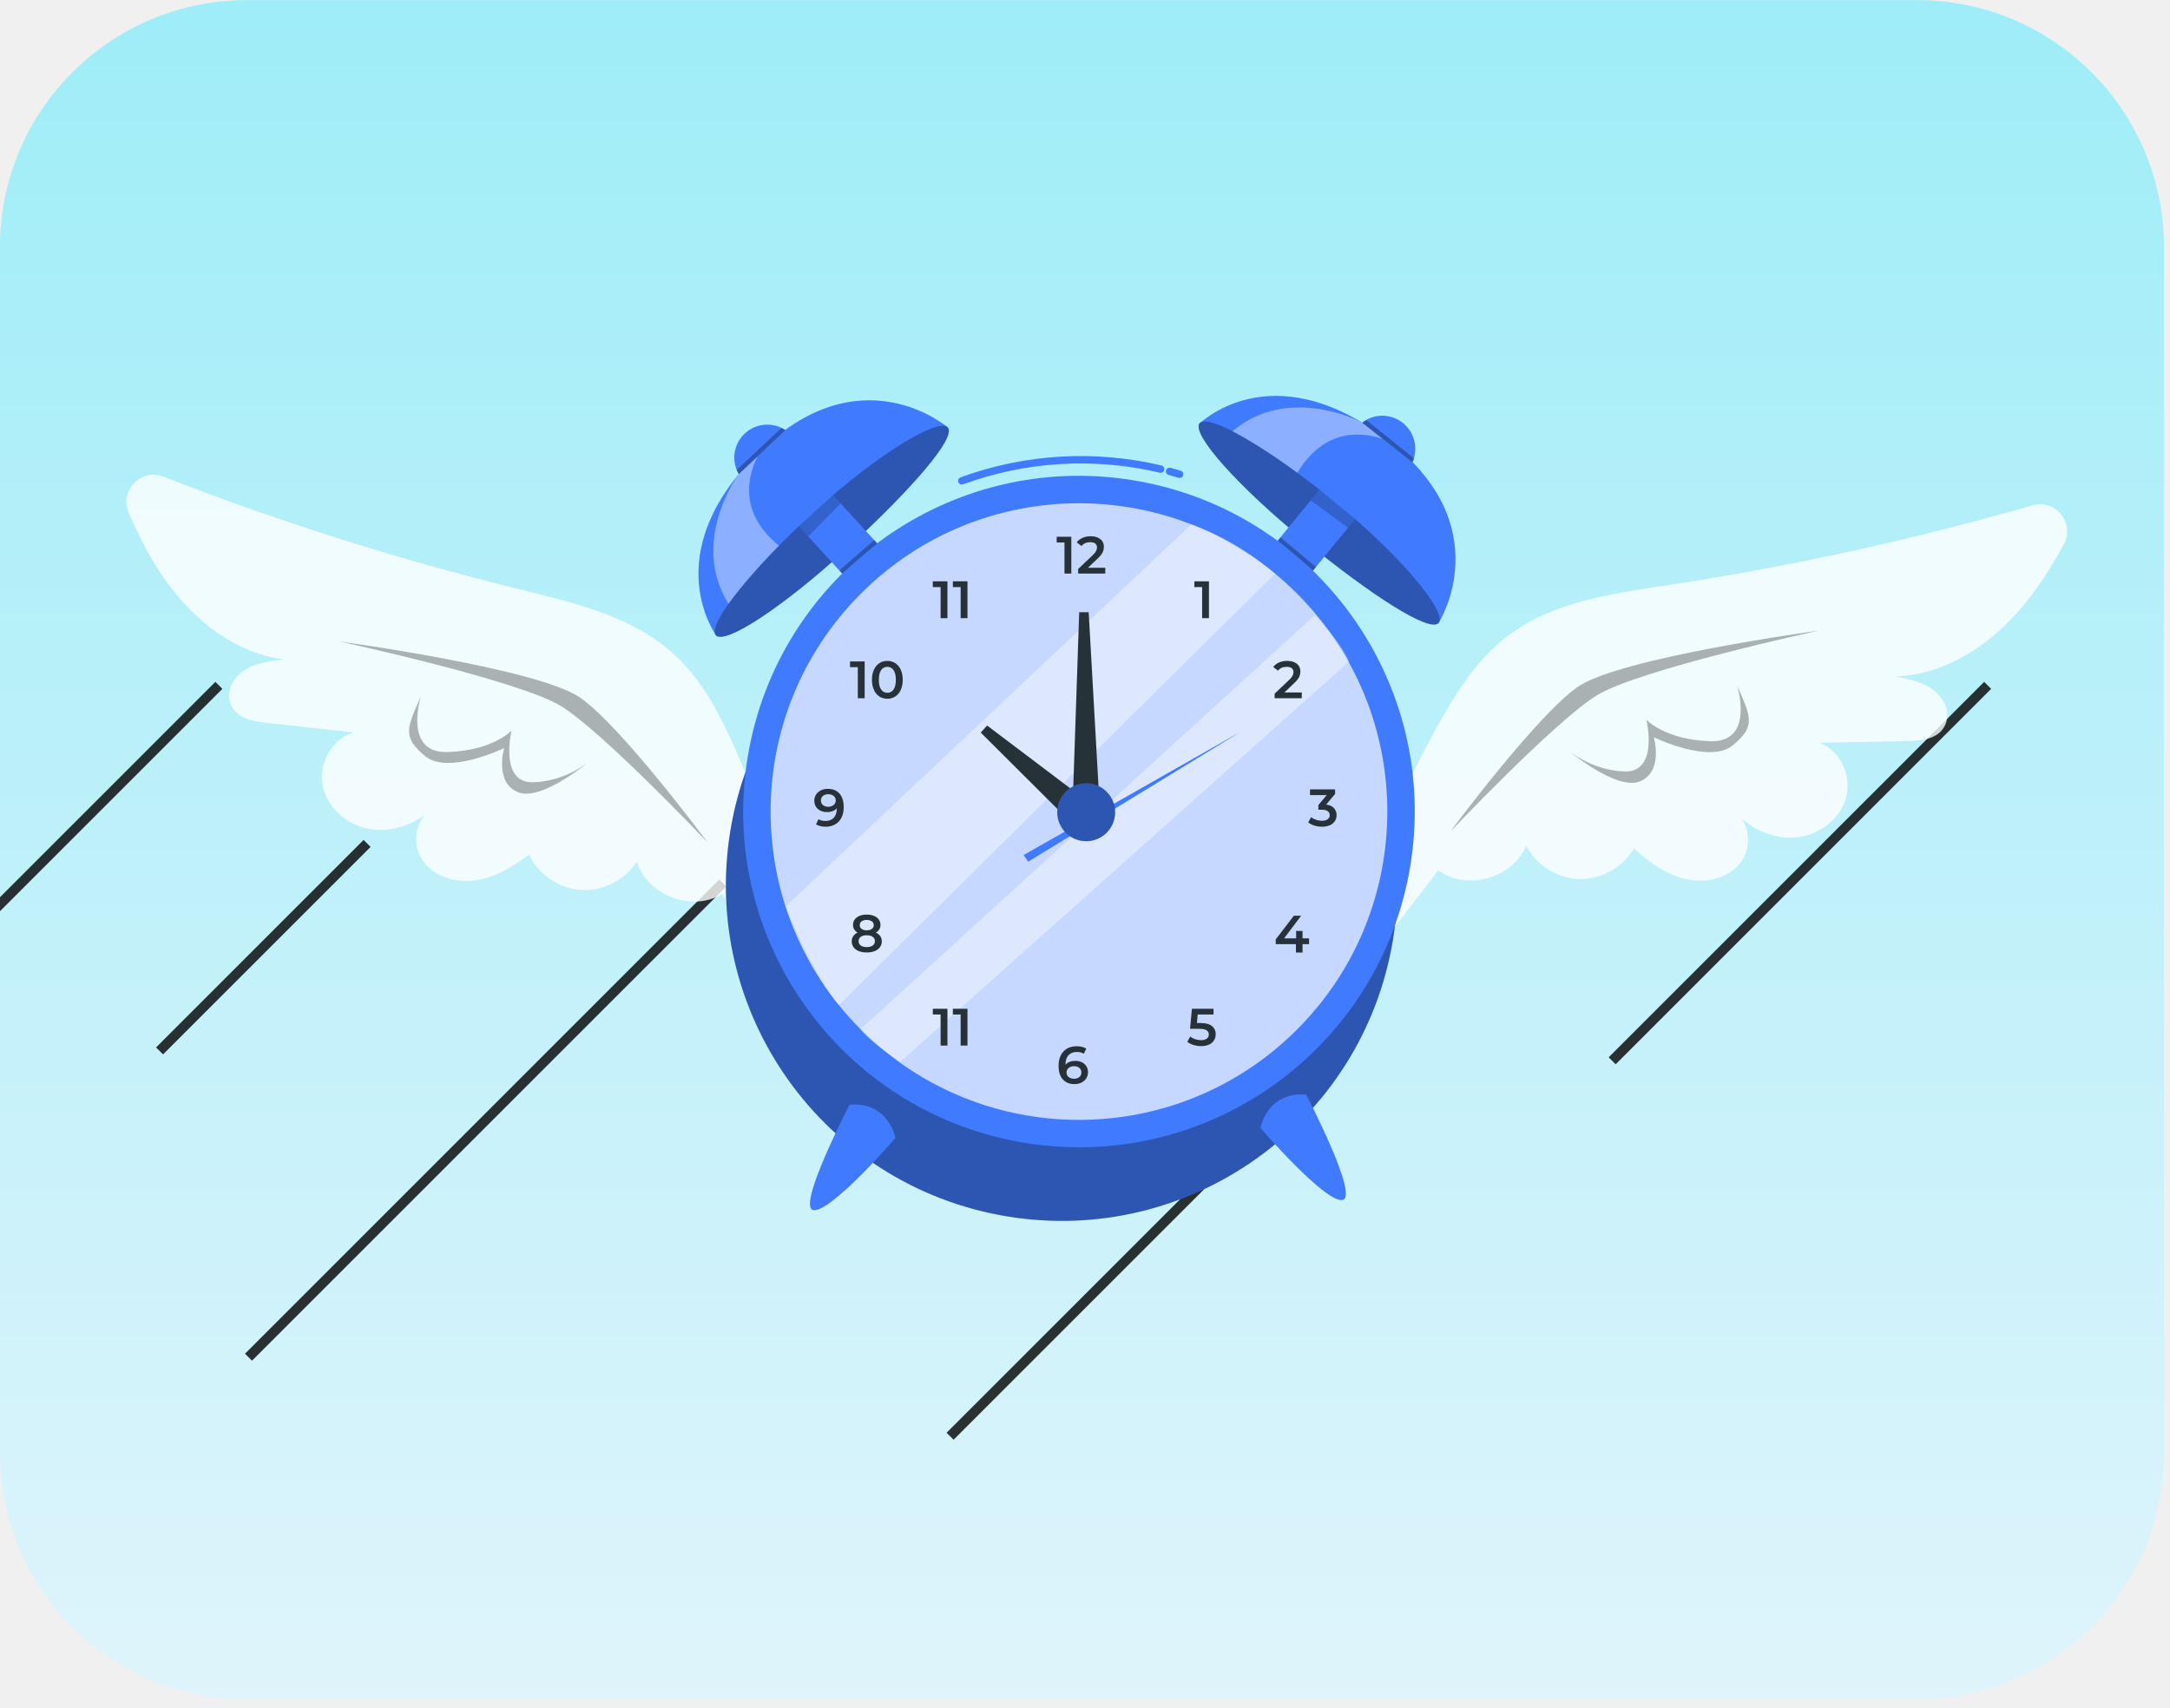
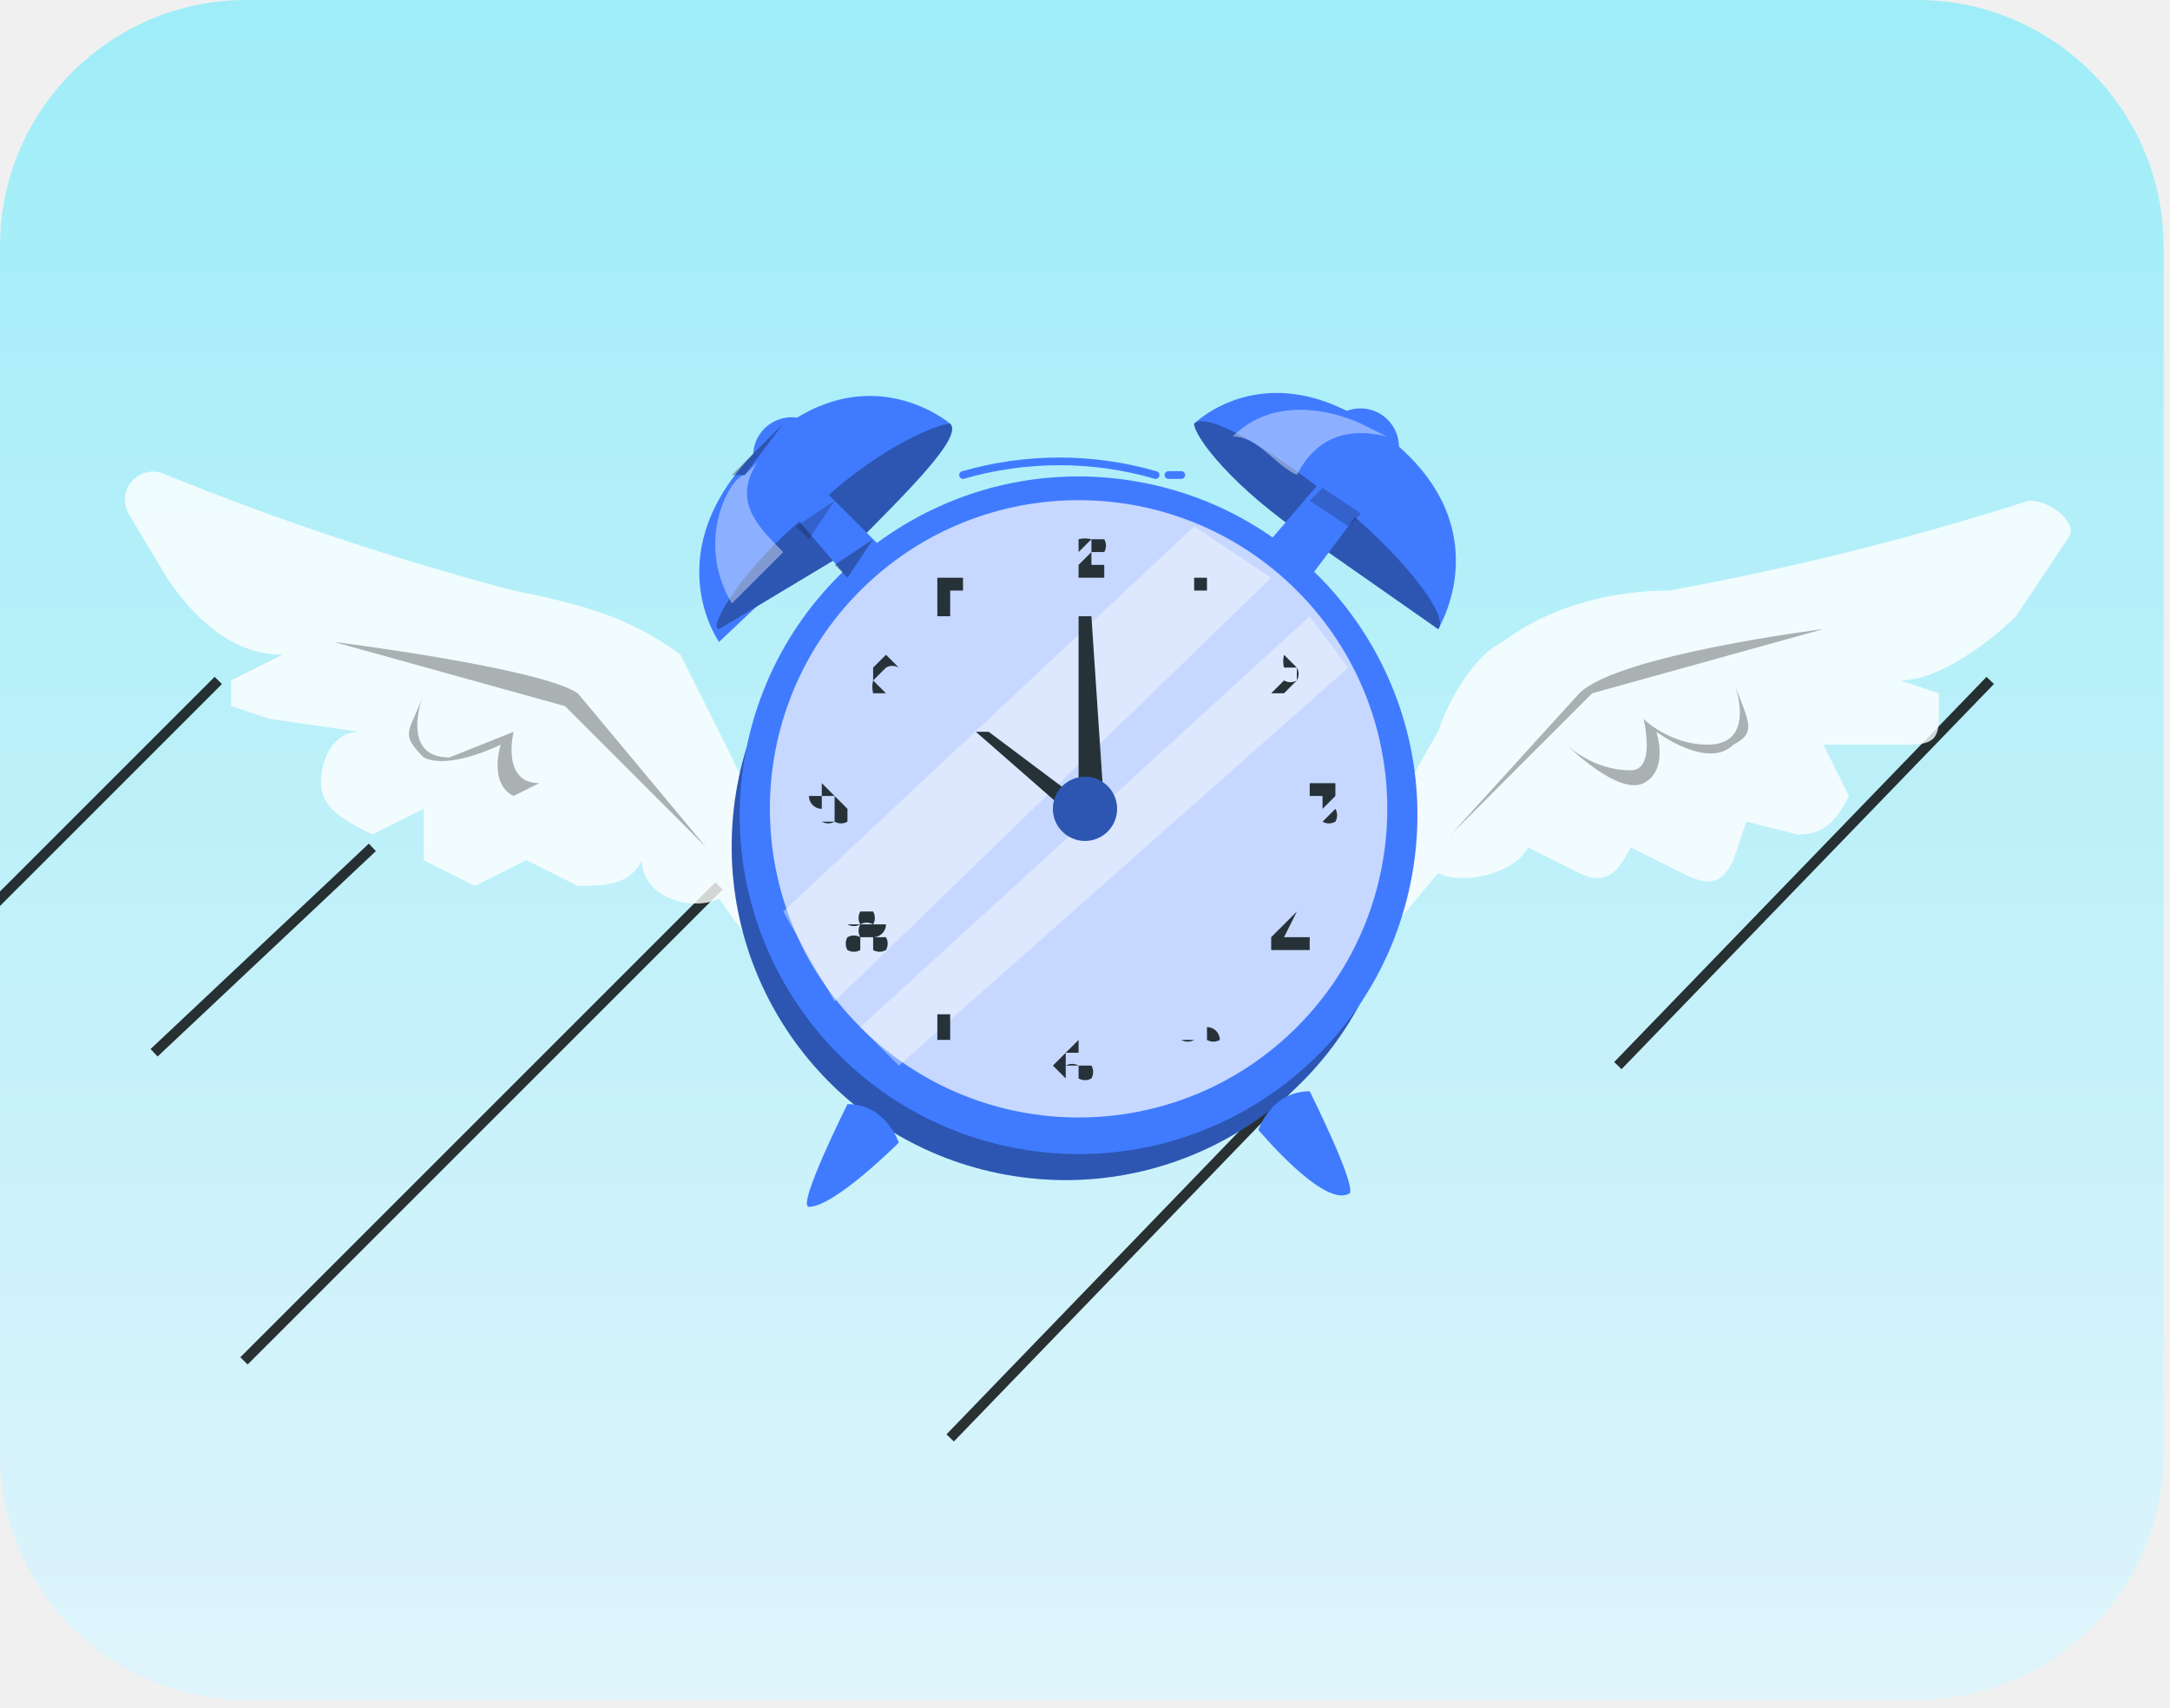
<svg xmlns="http://www.w3.org/2000/svg" width="169" height="133" fill="none">
  <g clip-path="url(#a)">
-     <rect x="-.004" y=".009" width="168.537" height="132.367" rx="19.239" fill="url(#b)" />
-     <path stroke="#000" stroke-opacity=".8" stroke-width=".77" d="M17.045 53.382-7.581 78.008M28.589 65.695 12.428 81.856M56.293 68.773l-36.939 36.94M102.468 83.395l-28.474 28.474M154.799 53.382l-29.244 29.244" />
-     <path d="M57.343 58.525c-1.2-2.73-2.585-5.463-4.771-7.491-3.267-3.03-7.843-4.08-12.168-5.146a224.32 224.32 0 0 1-27.677-8.76c-1.75-.681-3.445 1.092-2.7 2.816.829 1.917 1.782 3.77 3.006 5.459 2.194 3.025 5.409 5.508 9.118 5.97-1.356.137-2.789.302-3.754 1.393-.49.553-.697 1.327-.45 2.023.411 1.156 1.736 1.396 2.875 1.521l6.755.74c-1.698.446-2.777 2.386-2.45 4.111.326 1.725 1.875 3.087 3.602 3.403 1.523.278 3.12-.187 4.379-1.097-.876.927-.92 2.579-.133 3.64.915 1.232 2.618 1.686 4.134 1.446 1.517-.24 2.876-1.066 4.1-1.99.722 1.548 2.327 2.646 4.032 2.757 1.705.11 3.44-.771 4.355-2.214.776 2.621 4.304 3.969 6.63 2.533l4.518 7.136 1.227-4.96a89.118 89.118 0 0 0-4.628-13.29ZM111.917 56.616c1.443-2.61 3.07-5.206 5.431-7.027 3.529-2.72 8.181-3.35 12.586-4.02a224.4 224.4 0 0 0 28.358-6.21c1.804-.52 3.331 1.399 2.433 3.048-.999 1.835-2.117 3.594-3.489 5.163-2.46 2.814-5.887 4.995-9.622 5.118 1.337.26 2.749.554 3.611 1.728.437.596.574 1.385.264 2.056-.514 1.113-1.855 1.233-3.001 1.253l-6.794.124c1.65.599 2.549 2.629 2.067 4.317-.482 1.688-2.148 2.903-3.897 3.061-1.541.14-3.09-.469-4.261-1.49.788 1.003.682 2.652-.198 3.637-1.024 1.144-2.761 1.442-4.249 1.065-1.488-.377-2.767-1.323-3.903-2.355-.859 1.477-2.557 2.424-4.265 2.38-1.708-.045-3.354-1.08-4.135-2.6-1.012 2.54-4.647 3.562-6.833 1.92l-5.147 6.697-.772-5.05a89.179 89.179 0 0 1 5.816-12.815Z" fill="#fff" opacity=".8" />
-     <path d="M108.476 73.242c2.375-14.245-7.248-27.717-21.493-30.09-14.245-2.375-27.717 7.248-30.09 21.493-2.375 14.244 7.248 27.716 21.493 30.09 14.244 2.374 27.716-7.248 30.09-21.493Z" fill="#407BFF" />
-     <path opacity=".3" d="M108.476 73.242c2.374-14.245-7.248-27.717-21.493-30.09-14.245-2.375-27.717 7.248-30.09 21.492-2.375 14.245 7.248 27.717 21.493 30.091 14.244 2.374 27.716-7.248 30.09-21.493Z" fill="#000" />
-     <path d="M109.823 67.51c2.374-14.244-7.249-27.716-21.494-30.09-14.244-2.374-27.716 7.249-30.09 21.493-2.374 14.245 7.248 27.717 21.493 30.091 14.245 2.374 27.717-7.249 30.091-21.493Z" fill="#407BFF" />
-     <path d="M101.01 80.194c9.378-9.378 9.378-24.583 0-33.96-9.378-9.379-24.583-9.379-33.96 0-9.379 9.377-9.379 24.582 0 33.96 9.377 9.378 24.582 9.378 33.96 0Z" fill="#407BFF" />
-     <path opacity=".7" d="M101.01 80.194c9.378-9.378 9.378-24.583 0-33.96-9.378-9.379-24.583-9.379-33.96 0-9.379 9.377-9.379 24.582 0 33.96 9.377 9.378 24.582 9.378 33.96 0Z" fill="#fff" />
-     <path opacity=".4" d="M92.785 40.845 61.178 70.608s2.177 5.505 4.157 7.676L99.303 44.68s-2.901-2.593-6.518-3.835ZM102.401 47.918 67.023 80.166s.553.884 3.106 2.532l34.925-31.158s-.407-1.258-2.653-3.622Z" fill="#fff" />
-     <path d="M83.434 41.809v2.867h-.532v-2.42h-.606v-.447h1.138ZM86.08 44.225v.45h-2.113v-.356l1.139-1.08c.128-.124.215-.231.26-.322a.608.608 0 0 0 .067-.273.369.369 0 0 0-.135-.307c-.09-.071-.222-.106-.398-.106-.292 0-.515.1-.671.298l-.373-.286c.112-.15.263-.267.453-.35a1.57 1.57 0 0 1 .637-.125c.31 0 .56.073.745.22a.727.727 0 0 1 .278.603c0 .155-.032.301-.098.438-.065.137-.191.292-.376.467l-.766.729h1.351ZM84.254 82.739c.15.072.267.175.352.31a.845.845 0 0 1 .127.462.866.866 0 0 1-.14.49.918.918 0 0 1-.377.325 1.206 1.206 0 0 1-.532.115c-.393 0-.698-.123-.915-.369-.218-.246-.326-.598-.326-1.057 0-.322.059-.597.176-.825a1.22 1.22 0 0 1 .493-.52c.212-.119.457-.178.736-.178.147 0 .285.015.415.046.13.032.243.078.338.138l-.197.401a.979.979 0 0 0-.545-.139c-.275 0-.491.085-.647.254-.155.17-.233.414-.233.733v.005a.796.796 0 0 1 .324-.224c.13-.05.278-.076.442-.076.19 0 .359.036.509.109Zm-.193 1.15a.443.443 0 0 0 .156-.354.442.442 0 0 0-.156-.356.628.628 0 0 0-.418-.131.622.622 0 0 0-.42.139.444.444 0 0 0-.161.352c0 .14.052.255.157.346.106.092.251.138.437.138a.604.604 0 0 0 .405-.134ZM94.154 45.28v2.867h-.532v-2.42h-.606v-.447h1.138ZM94.387 79.92a.78.78 0 0 1 .291.64.887.887 0 0 1-.126.467.882.882 0 0 1-.381.332c-.17.082-.379.123-.627.123-.204 0-.403-.03-.594-.088a1.458 1.458 0 0 1-.483-.244l.225-.414c.107.087.235.156.383.207.15.05.303.076.461.076.189 0 .337-.04.444-.117a.374.374 0 0 0 .162-.322.372.372 0 0 0-.174-.334c-.116-.075-.315-.112-.596-.112h-.692l.147-1.56h1.683v.446h-1.233l-.06.663h.273c.405 0 .703.08.897.236ZM73.787 45.28v2.867h-.533v-2.42h-.606v-.447h1.139ZM75.347 45.28v2.867h-.532v-2.42h-.606v-.447h1.138ZM73.787 78.574v2.867h-.533v-2.42h-.606v-.447h1.139ZM75.347 78.574v2.867h-.532v-2.42h-.606v-.447h1.138ZM101.383 53.934v.451H99.27v-.356l1.138-1.081a1.26 1.26 0 0 0 .26-.322.612.612 0 0 0 .068-.272.368.368 0 0 0-.135-.307c-.091-.072-.223-.107-.398-.107-.292 0-.516.1-.671.299l-.373-.287c.112-.15.262-.267.452-.35a1.57 1.57 0 0 1 .637-.125c.311 0 .56.074.746.221a.729.729 0 0 1 .278.602c0 .156-.033.302-.098.439-.066.136-.191.292-.377.466l-.766.73h1.352ZM101.95 73.54h-.508v.651h-.516v-.65h-1.572v-.37l1.413-1.846h.569l-1.331 1.765h.938v-.578h.499v.578h.508v.45ZM67.34 51.518v2.867h-.533v-2.42h-.606v-.447h1.138ZM68.49 54.252a1.173 1.173 0 0 1-.426-.508 1.86 1.86 0 0 1-.155-.792c0-.306.052-.57.155-.793.104-.222.246-.392.426-.508.18-.116.386-.174.615-.174.229 0 .434.058.616.174.181.116.324.286.428.508.104.223.156.487.156.793 0 .305-.052.57-.156.792a1.167 1.167 0 0 1-.428.508 1.12 1.12 0 0 1-.616.174c-.23 0-.435-.058-.615-.174Zm1.1-.543c.118-.169.178-.422.178-.757 0-.337-.06-.589-.178-.758a.562.562 0 0 0-.485-.254.558.558 0 0 0-.482.254c-.119.169-.178.421-.178.758 0 .335.06.588.178.757.119.17.28.254.482.254a.563.563 0 0 0 .485-.254ZM68.553 72.915c.081.116.121.252.121.408a.75.75 0 0 1-.145.458.912.912 0 0 1-.411.301c-.178.07-.384.105-.619.105s-.44-.035-.616-.105a.898.898 0 0 1-.408-.3.758.758 0 0 1-.143-.46c0-.155.04-.29.119-.407a.812.812 0 0 1 .34-.276.681.681 0 0 1-.265-.248.674.674 0 0 1-.092-.354c0-.161.044-.302.133-.422a.85.85 0 0 1 .375-.278 1.47 1.47 0 0 1 .557-.099c.213 0 .4.033.56.099a.866.866 0 0 1 .377.278c.09.12.136.26.136.422a.655.655 0 0 1-.365.602c.15.068.266.16.347.276Zm-.587.731a.395.395 0 0 0 .172-.34.391.391 0 0 0-.172-.336c-.115-.082-.27-.123-.467-.123-.196 0-.35.041-.463.123a.393.393 0 0 0-.168.336c0 .145.056.258.168.34.112.082.267.123.463.123.197 0 .352-.041.467-.123Zm-.862-1.884a.35.35 0 0 0-.145.3c0 .122.048.22.145.292a.646.646 0 0 0 .395.108c.17 0 .303-.036.401-.108a.344.344 0 0 0 .148-.293.346.346 0 0 0-.15-.299.676.676 0 0 0-.4-.106.656.656 0 0 0-.394.106ZM103.886 62.939a.775.775 0 0 1 .209.553.852.852 0 0 1-.127.454.873.873 0 0 1-.383.326 1.46 1.46 0 0 1-.625.121c-.204 0-.402-.03-.591-.088a1.504 1.504 0 0 1-.486-.244l.23-.414c.103.087.23.157.378.207.149.05.303.076.461.076.189 0 .337-.04.444-.117a.37.37 0 0 0 .162-.318.367.367 0 0 0-.153-.313c-.102-.075-.259-.113-.469-.113h-.262v-.364l.651-.774h-1.302v-.446h1.954v.356l-.697.827c.265.033.467.123.606.27ZM65.382 61.813c.217.245.326.598.326 1.056 0 .322-.06.598-.177.825a1.219 1.219 0 0 1-.493.52 1.477 1.477 0 0 1-.735.18c-.148 0-.287-.017-.416-.048a1.12 1.12 0 0 1-.338-.137l.196-.402c.142.093.324.14.545.14.276 0 .491-.086.647-.255.156-.169.234-.413.234-.733v-.004a.795.795 0 0 1-.324.223 1.22 1.22 0 0 1-.442.076c-.189 0-.358-.036-.508-.109a.834.834 0 0 1-.352-.309.846.846 0 0 1-.127-.463c0-.185.046-.349.14-.489a.923.923 0 0 1 .376-.325c.159-.077.336-.115.532-.115.394 0 .699.123.916.369Zm-.455.884a.444.444 0 0 0 .162-.352.438.438 0 0 0-.158-.345c-.105-.092-.25-.138-.436-.138a.602.602 0 0 0-.405.133.444.444 0 0 0-.156.355c0 .15.052.269.156.356a.628.628 0 0 0 .418.131.622.622 0 0 0 .42-.14ZM83.52 63.267l.529-15.58h.738l.878 15.58H83.52Z" fill="#263238" />
-     <path d="m83.657 64.313-7.276-7.252.494-.55 8.216 6.206-1.434 1.596Z" fill="#263238" />
-     <path d="m79.715 66.601 16.994-9.658-16.635 10.175-.359-.517Z" fill="#407BFF" />
-     <path d="M86.847 63.267a2.254 2.254 0 1 1-4.509 0 2.254 2.254 0 0 1 4.509 0Z" fill="#407BFF" />
-     <path opacity=".3" d="M86.847 63.267a2.254 2.254 0 1 1-4.509 0 2.254 2.254 0 0 1 4.509 0Z" fill="#000" />
-     <path d="M66.168 86.047s-4.22 8.095-2.795 8.212c1.423.118 6.363-5.624 6.363-5.624s-.53-2.84-3.568-2.588ZM101.727 85.262s4.22 8.094 2.796 8.212c-1.424.118-6.363-5.625-6.363-5.625s.529-2.84 3.567-2.587ZM55.847 49.597C56 49.411 73.81 33.29 73.81 33.29s-6.82-5.904-14.812 2.037c-7.99 7.94-3.151 14.27-3.151 14.27Z" fill="#407BFF" />
-     <path d="M73.81 33.29c.717.782-2.915 4.922-7.84 9.435-4.925 4.512-9.498 7.536-10.215 6.755-.717-.783 2.694-5.075 7.619-9.588 4.925-4.513 9.72-7.384 10.436-6.602Z" fill="#407BFF" />
-     <path opacity=".3" d="M73.81 33.29c.717.782-2.915 4.922-7.84 9.435-4.925 4.512-9.498 7.536-10.215 6.755-.717-.783 2.694-5.075 7.619-9.588 4.925-4.513 9.72-7.384 10.436-6.602Z" fill="#000" />
-     <path d="m62.325 35.784-2.654 2.432 6.213 6.78 2.654-2.432-6.213-6.78Z" fill="#407BFF" />
-     <path d="M59.755 38.212a2.568 2.568 0 1 0 0-5.137 2.568 2.568 0 0 0 0 5.137Z" fill="#407BFF" />
-     <path opacity=".4" d="m58.988 35.564-1.453 1.367c-.205.254-3.78 5.324-.8 10.1 1.127-1.535 2.464-3.04 3.93-4.53-1.545-1.245-3.315-3.548-1.677-6.937Z" fill="#fff" />
-     <path opacity=".2" d="m62.205 40.985 2.668-2.418.596.651-2.528 2.57-.736-.803Z" fill="#000" />
-     <path opacity=".3" d="m57.535 36.931 3.629-3.435-.292-.163-3.501 3.266.164.333Z" fill="#000" />
-     <path d="M93.325 33.079c.206.125 18.719 15.434 18.719 15.434s4.862-7.598-4.144-14.365c-9.007-6.768-14.575-1.07-14.575-1.07Z" fill="#407BFF" />
-     <path d="M112.044 48.513c-.672.822-5.29-2.178-10.464-6.404-5.173-4.225-8.823-8.316-8.152-9.138.671-.822 5.41 1.937 10.583 6.163 5.174 4.225 8.704 8.557 8.033 9.38Z" fill="#407BFF" />
-     <path opacity=".3" d="M112.044 48.513c-.672.822-5.29-2.178-10.464-6.404-5.173-4.225-8.823-8.316-8.152-9.138.671-.822 5.41 1.937 10.583 6.163 5.174 4.225 8.704 8.557 8.033 9.38Z" fill="#000" />
-     <path d="m107.927 37.497-2.788-2.277-5.817 7.123 2.788 2.277 5.817-7.123Z" fill="#407BFF" />
-     <path d="M108.064 37.483a2.568 2.568 0 1 1-.738-5.082 2.568 2.568 0 0 1 .738 5.082Z" fill="#407BFF" />
-     <path opacity=".4" d="m107.663 34.171-1.561-1.241c-.28-.167-5.812-2.976-10.11.658 1.68.896 3.363 2.002 5.047 3.24 1.011-1.709 3.036-3.79 6.624-2.657Z" fill="#fff" />
-     <path opacity=".2" d="m102.761 38.134 2.776 2.292-.558.684-2.906-2.133.688-.843Z" fill="#000" />
-     <path opacity=".3" d="m106.101 32.93 3.922 3.097.119-.312-3.735-2.996-.306.21ZM65.59 44.676s1.975-1.753 2.739-2.34l-.25-.271-2.71 2.368.221.243ZM99.527 42.117s2.04 1.675 2.739 2.338l.23-.288-2.765-2.307-.204.257ZM26.439 49.965s15.501 2.1 18.76 4.387c3.26 2.288 9.898 11.254 9.898 11.254S46.953 57.006 43.693 55c-3.259-2.007-17.254-5.035-17.254-5.035Z" fill="#000" />
-     <path opacity=".3" d="M32.778 54.24s-1.424 4.46 2.106 4.337c3.531-.124 4.956-1.673 4.956-1.673s-.991 4.088 1.672 4.026c2.664-.062 4.522-1.734 4.522-1.734s-3.84 3.276-5.698 2.506c-1.858-.771-1.072-3.435-1.072-3.435s-4.35 2.114-6.147.633c-1.797-1.481-1.446-2.16-.339-4.66ZM141.622 49.123s-15.501 2.1-18.761 4.387c-3.259 2.288-9.898 11.253-9.898 11.253s8.145-8.599 11.404-10.605c3.259-2.007 17.255-5.035 17.255-5.035Z" fill="#000" />
-     <path opacity=".3" d="M135.283 53.398s1.424 4.46-2.106 4.336c-3.531-.123-4.956-1.672-4.956-1.672s.991 4.088-1.672 4.026c-2.664-.062-4.522-1.734-4.522-1.734s3.84 3.276 5.698 2.505c1.859-.77 1.072-3.434 1.072-3.434s4.351 2.114 6.147.633c1.797-1.482 1.446-2.16.339-4.66Z" fill="#000" />
-     <path d="M74.904 37.453a26.963 26.963 0 0 1 15.49-.915M91.086 36.718l.78.22" stroke="#407BFF" stroke-width=".577" stroke-miterlimit="10" stroke-linecap="round" stroke-linejoin="round" />
+     <rect width="168.5" height="132.4" rx="19.2" fill="url(#b)" />
+     <path stroke="#000" stroke-opacity=".8" stroke-width=".8" d="M17 53-8 78m37-12L12 82m44-13-37 37m83-23-28 29m81-59-29 30" />
+     <path d="m57 59-4-8c-4-3-8-4-13-5a224 224 0 0 1-27-9c-2-1-4 1-3 3l3 5c2 3 5 6 9 6l-4 2v2l3 1 7 1c-2 0-3 2-3 4s2 3 4 4l4-2v4l4 2 4-2 4 2c2 0 4 0 5-2 0 3 4 4 6 3l5 7 1-5a89 89 0 0 0-5-13Zm55-2c1-3 3-6 5-7 4-3 9-4 13-4a224 224 0 0 0 28-7c2 0 4 2 3 3l-4 6c-2 2-6 5-9 5l3 1v2c0 2-1 2-3 2h-6l2 4c-1 2-2 3-4 3l-4-1-1 3c-1 2-2 2-4 1l-4-2c-1 2-2 3-4 2l-4-2c-1 2-5 3-7 2l-5 6-1-5a89 89 0 0 1 6-12Z" fill="#fff" opacity=".8" />
+     <path d="M108 73a26 26 0 1 0-51-8 26 26 0 0 0 51 8Z" fill="#407BFF" />
+     <path opacity=".3" d="M108 73a26 26 0 1 0-51-8 26 26 0 0 0 51 8Z" fill="#000" />
+     <path d="M110 68a26 26 0 1 0-52-9 26 26 0 0 0 52 9Z" fill="#407BFF" />
+     <path d="M101 80a24 24 0 1 0-34-34 24 24 0 0 0 34 34Z" fill="#407BFF" />
+     <path opacity=".7" d="M101 80a24 24 0 1 0-34-34 24 24 0 0 0 34 34Z" fill="#fff" />
+     <path opacity=".4" d="M93 41 61 71l4 7 34-33-6-4Zm9 7L67 80l3 3 35-31-3-4Z" fill="#fff" />
+     <path d="M83 42v3-3h-1 1Zm3 2v1h-2v-1l1-1v-1l-1 1v-1a2 2 0 0 1 1 0h1a1 1 0 0 1 0 1h-1v1h1Zm-2 39h1a1 1 0 0 1 0 1 1 1 0 0 1-1 0h-1l-1-1 1-1 1-1v1h1-2v1h1Zm0 1v-1a1 1 0 0 0-1 0v1h1Zm10-39v3-2h-1v-1h1Zm0 35a1 1 0 0 1 1 1 1 1 0 0 1-1 0h-1a1 1 0 0 1-1 0h2v-1h-1v-1h2-2v1h1ZM74 45v3h-1v-3h1Zm1 0v3-2h-1v-1h1Zm-1 34v2h-1v-2h1Zm1 0v2-2h-1 1Zm26-25h-2l1-1a1 1 0 0 0 1 0 1 1 0 0 0 0-1h-2 1a2 2 0 0 1 0-1l1 1v1l-1 1h1Zm1 20h-3v-1l2-2-1 2h2v1ZM67 52v2-2h-1 1Zm1 2a2 2 0 0 1 0-1v-1l1-1 1 1v2a1 1 0 0 1-1 0h-1Zm2 0v-2a1 1 0 0 0-1 0l-1 1 1 1a1 1 0 0 0 1 0Zm-1 19a1 1 0 0 1 0 1 1 1 0 0 1-1 0h-1c-1 0 0 0 0 0a1 1 0 0 1-1 0 1 1 0 0 1 0-1 1 1 0 0 1 1 0 1 1 0 0 1 0-1 1 1 0 0 1-1 0h1a1 1 0 0 1 0-1h1a1 1 0 0 1 0 1h1a1 1 0 0 1-1 1h1Zm-1 1v-1h-1v1h1Zm-1-2h1a1 1 0 0 0-1 0Zm37-9a1 1 0 0 1 0 1 1 1 0 0 1-1 0h-1 1l1-1h-1v-1h-1v-1h2v1l-1 1h1Zm-39-1 1 1v1a1 1 0 0 1-1 0 1 1 0 0 1-1 0h1v-1a1 1 0 0 1-1 0 1 1 0 0 1-1-1h1v-1l1 1Zm0 1v-1h-1v1a1 1 0 0 0 1 0Zm19 0V48h1l1 15h-2Z" fill="#263238" />
+     <path d="m84 64-8-7h1l8 6-1 1Z" fill="#263238" />
+     <path d="m80 67 17-10-17 10ZM87 63a2 2 0 1 1-5 0 2 2 0 0 1 5 0Z" fill="#407BFF" />
+     <path opacity=".3" d="M87 63a2 2 0 1 1-5 0 2 2 0 0 1 5 0Z" fill="#000" />
+     <path d="M66 86s-4 8-3 8c2 0 7-5 7-5s-1-3-4-3Zm36-1s4 8 3 8c-2 1-7-5-7-5s1-3 4-3ZM56 50l18-17s-7-6-15 2-3 15-3 15Z" fill="#407BFF" />
+     <path d="M74 33c1 1-3 5-8 10l-10 6c-1 0 2-5 7-9 5-5 10-7 11-7Z" fill="#407BFF" />
+     <path opacity=".3" d="M74 33c1 1-3 5-8 10l-10 6c-1 0 2-5 7-9 5-5 10-7 11-7Z" fill="#000" />
+     <path d="m62 36-2 2 6 7 3-2-7-7Z" fill="#407BFF" />
+     <path d="M60 38a3 3 0 1 0 0-5 3 3 0 0 0 0 5Z" fill="#407BFF" />
+     <path opacity=".4" d="m59 36-1 1c-1 0-4 5-1 10l4-4c-2-2-4-4-2-7Z" fill="#fff" />
+     <path opacity=".2" d="m62 41 3-2-2 3-1-1Z" fill="#000" />
+     <path opacity=".3" d="m58 37 3-4-4 4h1Z" fill="#000" />
+     <path d="m93 33 19 16s5-8-4-15-15-1-15-1Z" fill="#407BFF" />
+     <path d="m112 49-10-7c-6-4-9-8-9-9 1-1 6 2 11 6s9 9 8 10Z" fill="#407BFF" />
+     <path opacity=".3" d="m112 49-10-7c-6-4-9-8-9-9 1-1 6 2 11 6s9 9 8 10Z" fill="#000" />
+     <path d="m108 37-3-2-6 7 3 3 6-8Z" fill="#407BFF" />
+     <path d="M108 37a3 3 0 1 1-1-5 3 3 0 0 1 1 5Z" fill="#407BFF" />
+     <path opacity=".4" d="m108 34-2-1s-6-3-10 1c2 0 3 2 5 3 1-2 3-4 7-3Z" fill="#fff" />
+     <path opacity=".2" d="m103 38 3 2-1 1-3-2 1-1Z" fill="#000" />
+     <path opacity=".3" d="m106 33 4 3-4-3ZM66 45l2-3-3 2 1 1Zm34-3 2 2-2-2Zm-74 8s16 2 19 4l10 12-11-11-18-5Z" fill="#000" />
+     <path opacity=".3" d="M33 54s-2 5 2 5l5-2s-1 4 2 4l4-2-6 3c-2-1-1-4-1-4s-4 2-6 1c-2-2-1-2 0-5Zm109-5s-16 2-19 5l-10 11 11-11 18-5Z" fill="#000" />
+     <path opacity=".3" d="M135 53s2 5-2 5c-3 0-5-2-5-2s1 4-1 4c-3 0-5-2-5-2s4 4 6 3 1-4 1-4 4 3 6 1c2-1 1-2 0-5Z" fill="#000" />
+     <path d="M75 37a27 27 0 0 1 15 0m1 0h1" stroke="#407BFF" stroke-width=".6" stroke-miterlimit="10" stroke-linecap="round" stroke-linejoin="round" />
  </g>
  <defs>
-     <linearGradient id="b" x1="84.264" y1=".009" x2="84.264" y2="132.376" gradientUnits="userSpaceOnUse">
+     <linearGradient id="b" x1="84.3" y1="0" x2="84.3" y2="132.4" gradientUnits="userSpaceOnUse">
      <stop stop-color="#9EEDF8" />
      <stop offset="1" stop-color="#DFF4FB" />
    </linearGradient>
    <clipPath id="a">
-       <rect x="-.004" y=".009" width="168.537" height="132.367" rx="19.239" fill="#fff" />
+       <rect width="168.5" height="132.4" rx="19.2" fill="#fff" />
    </clipPath>
  </defs>
</svg>
